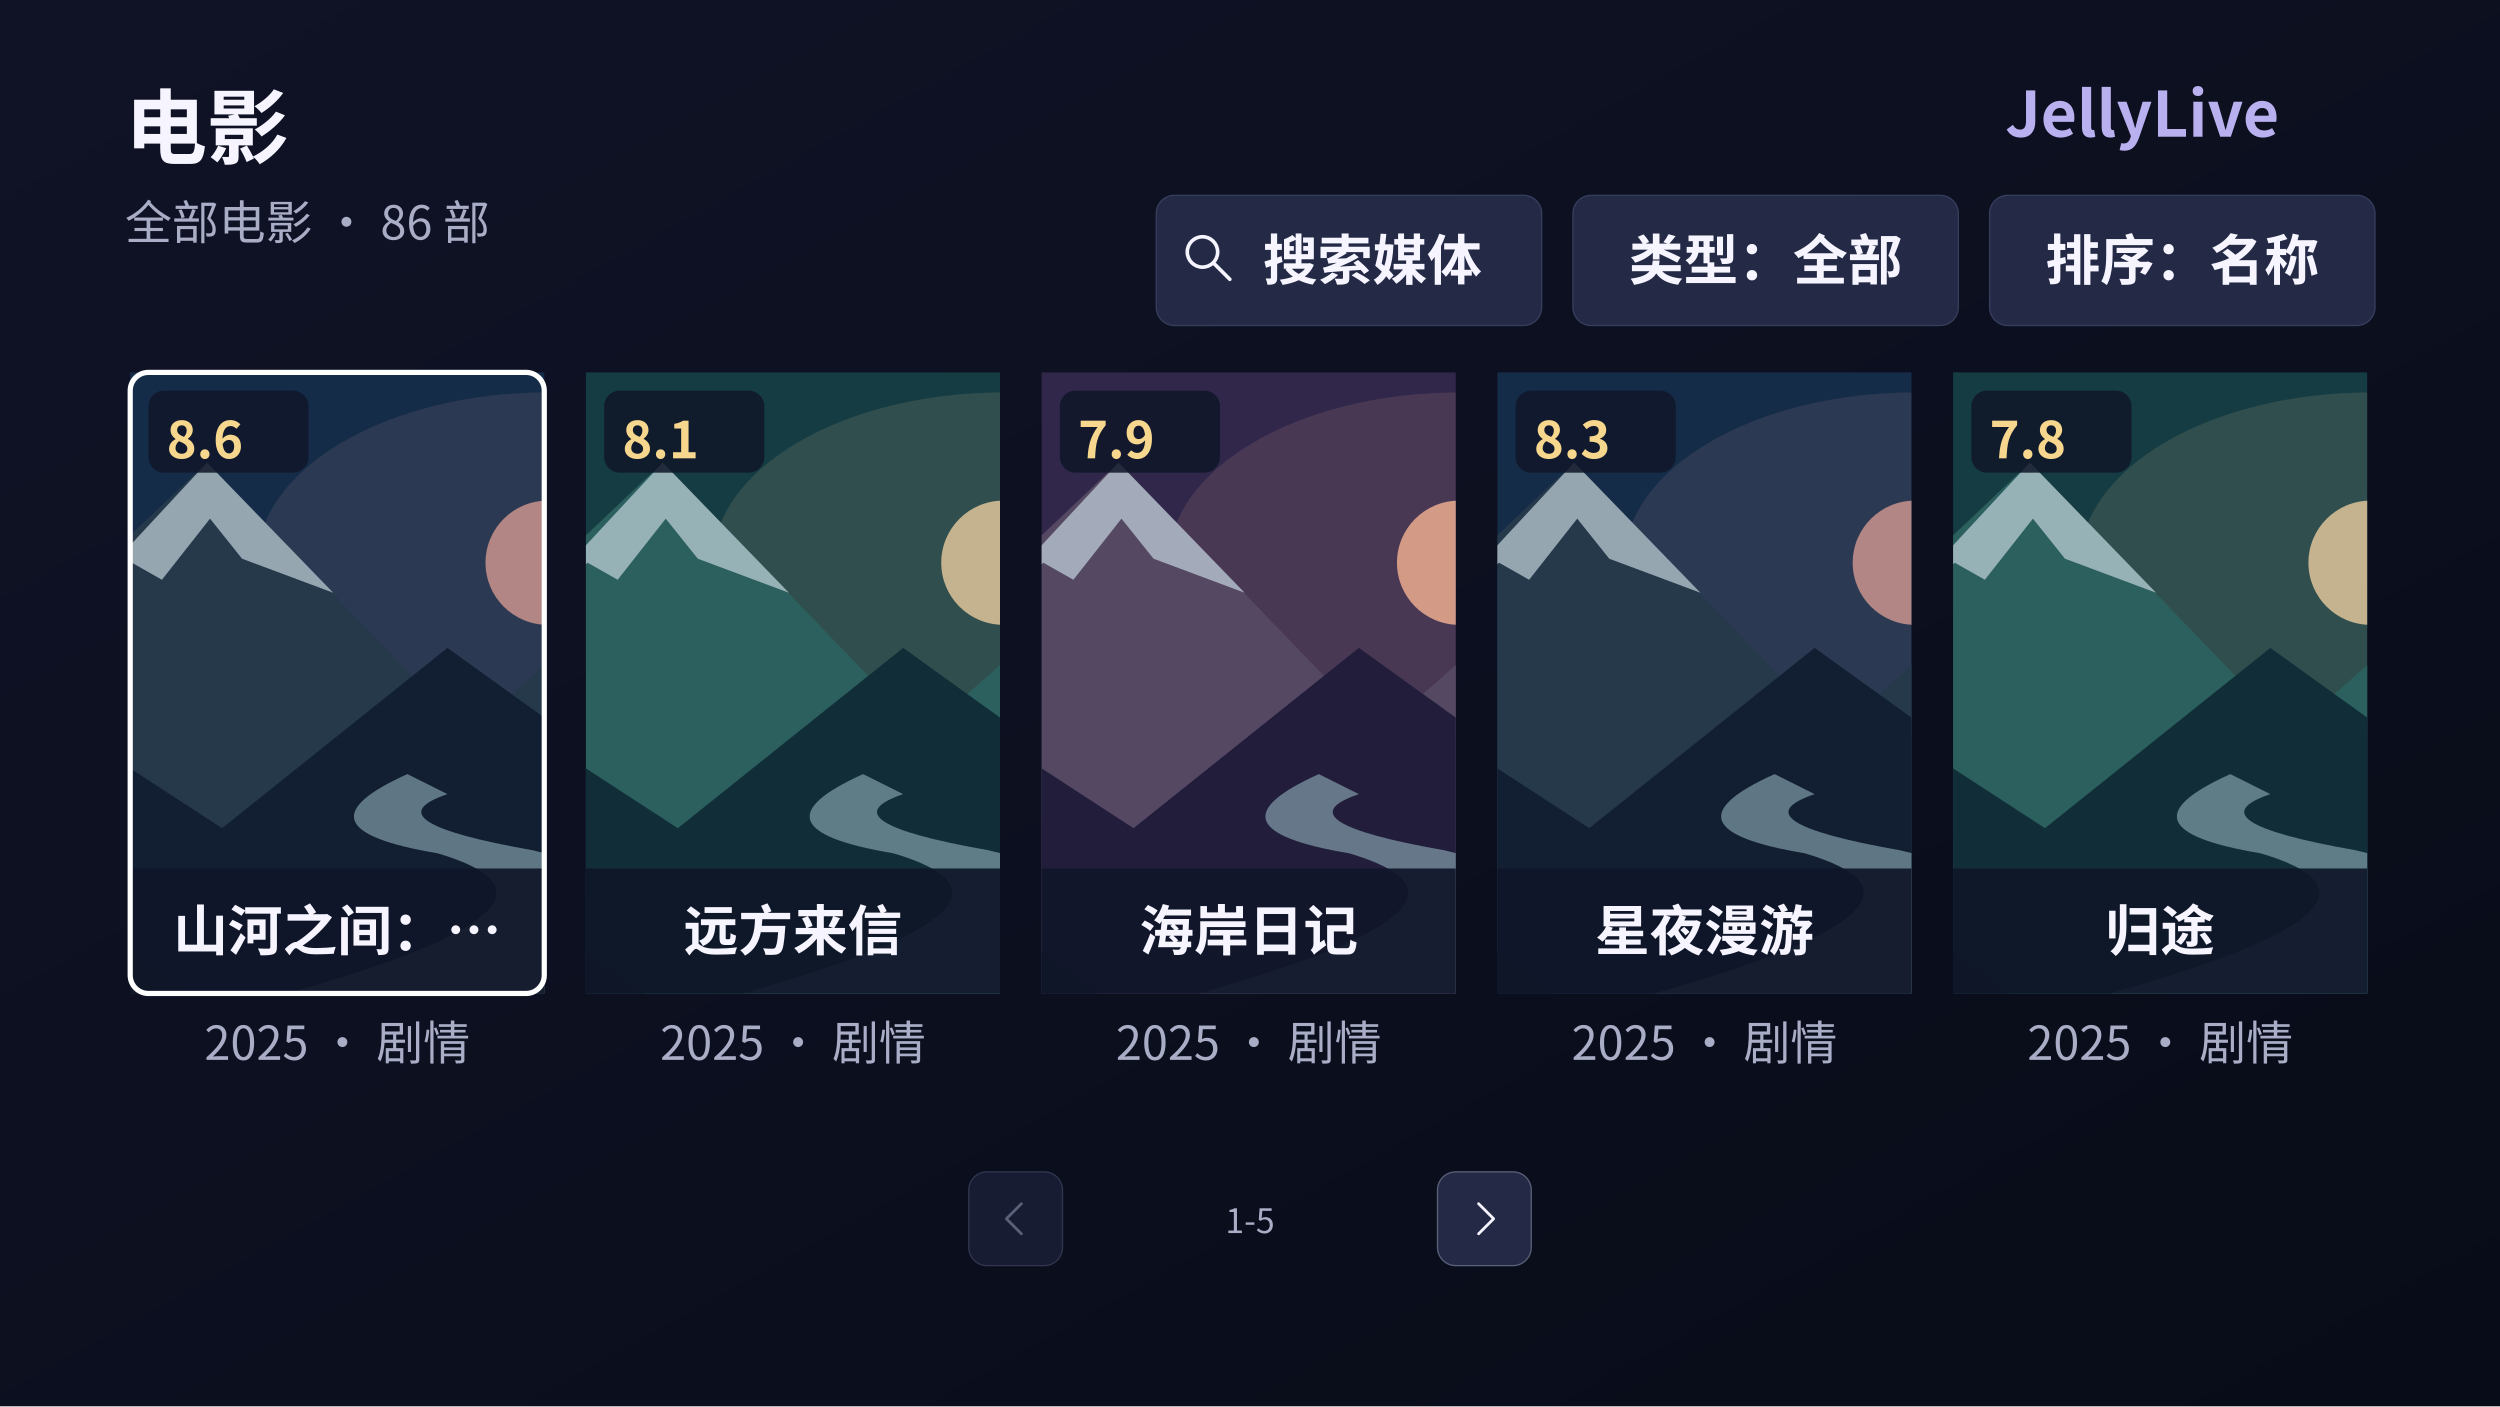
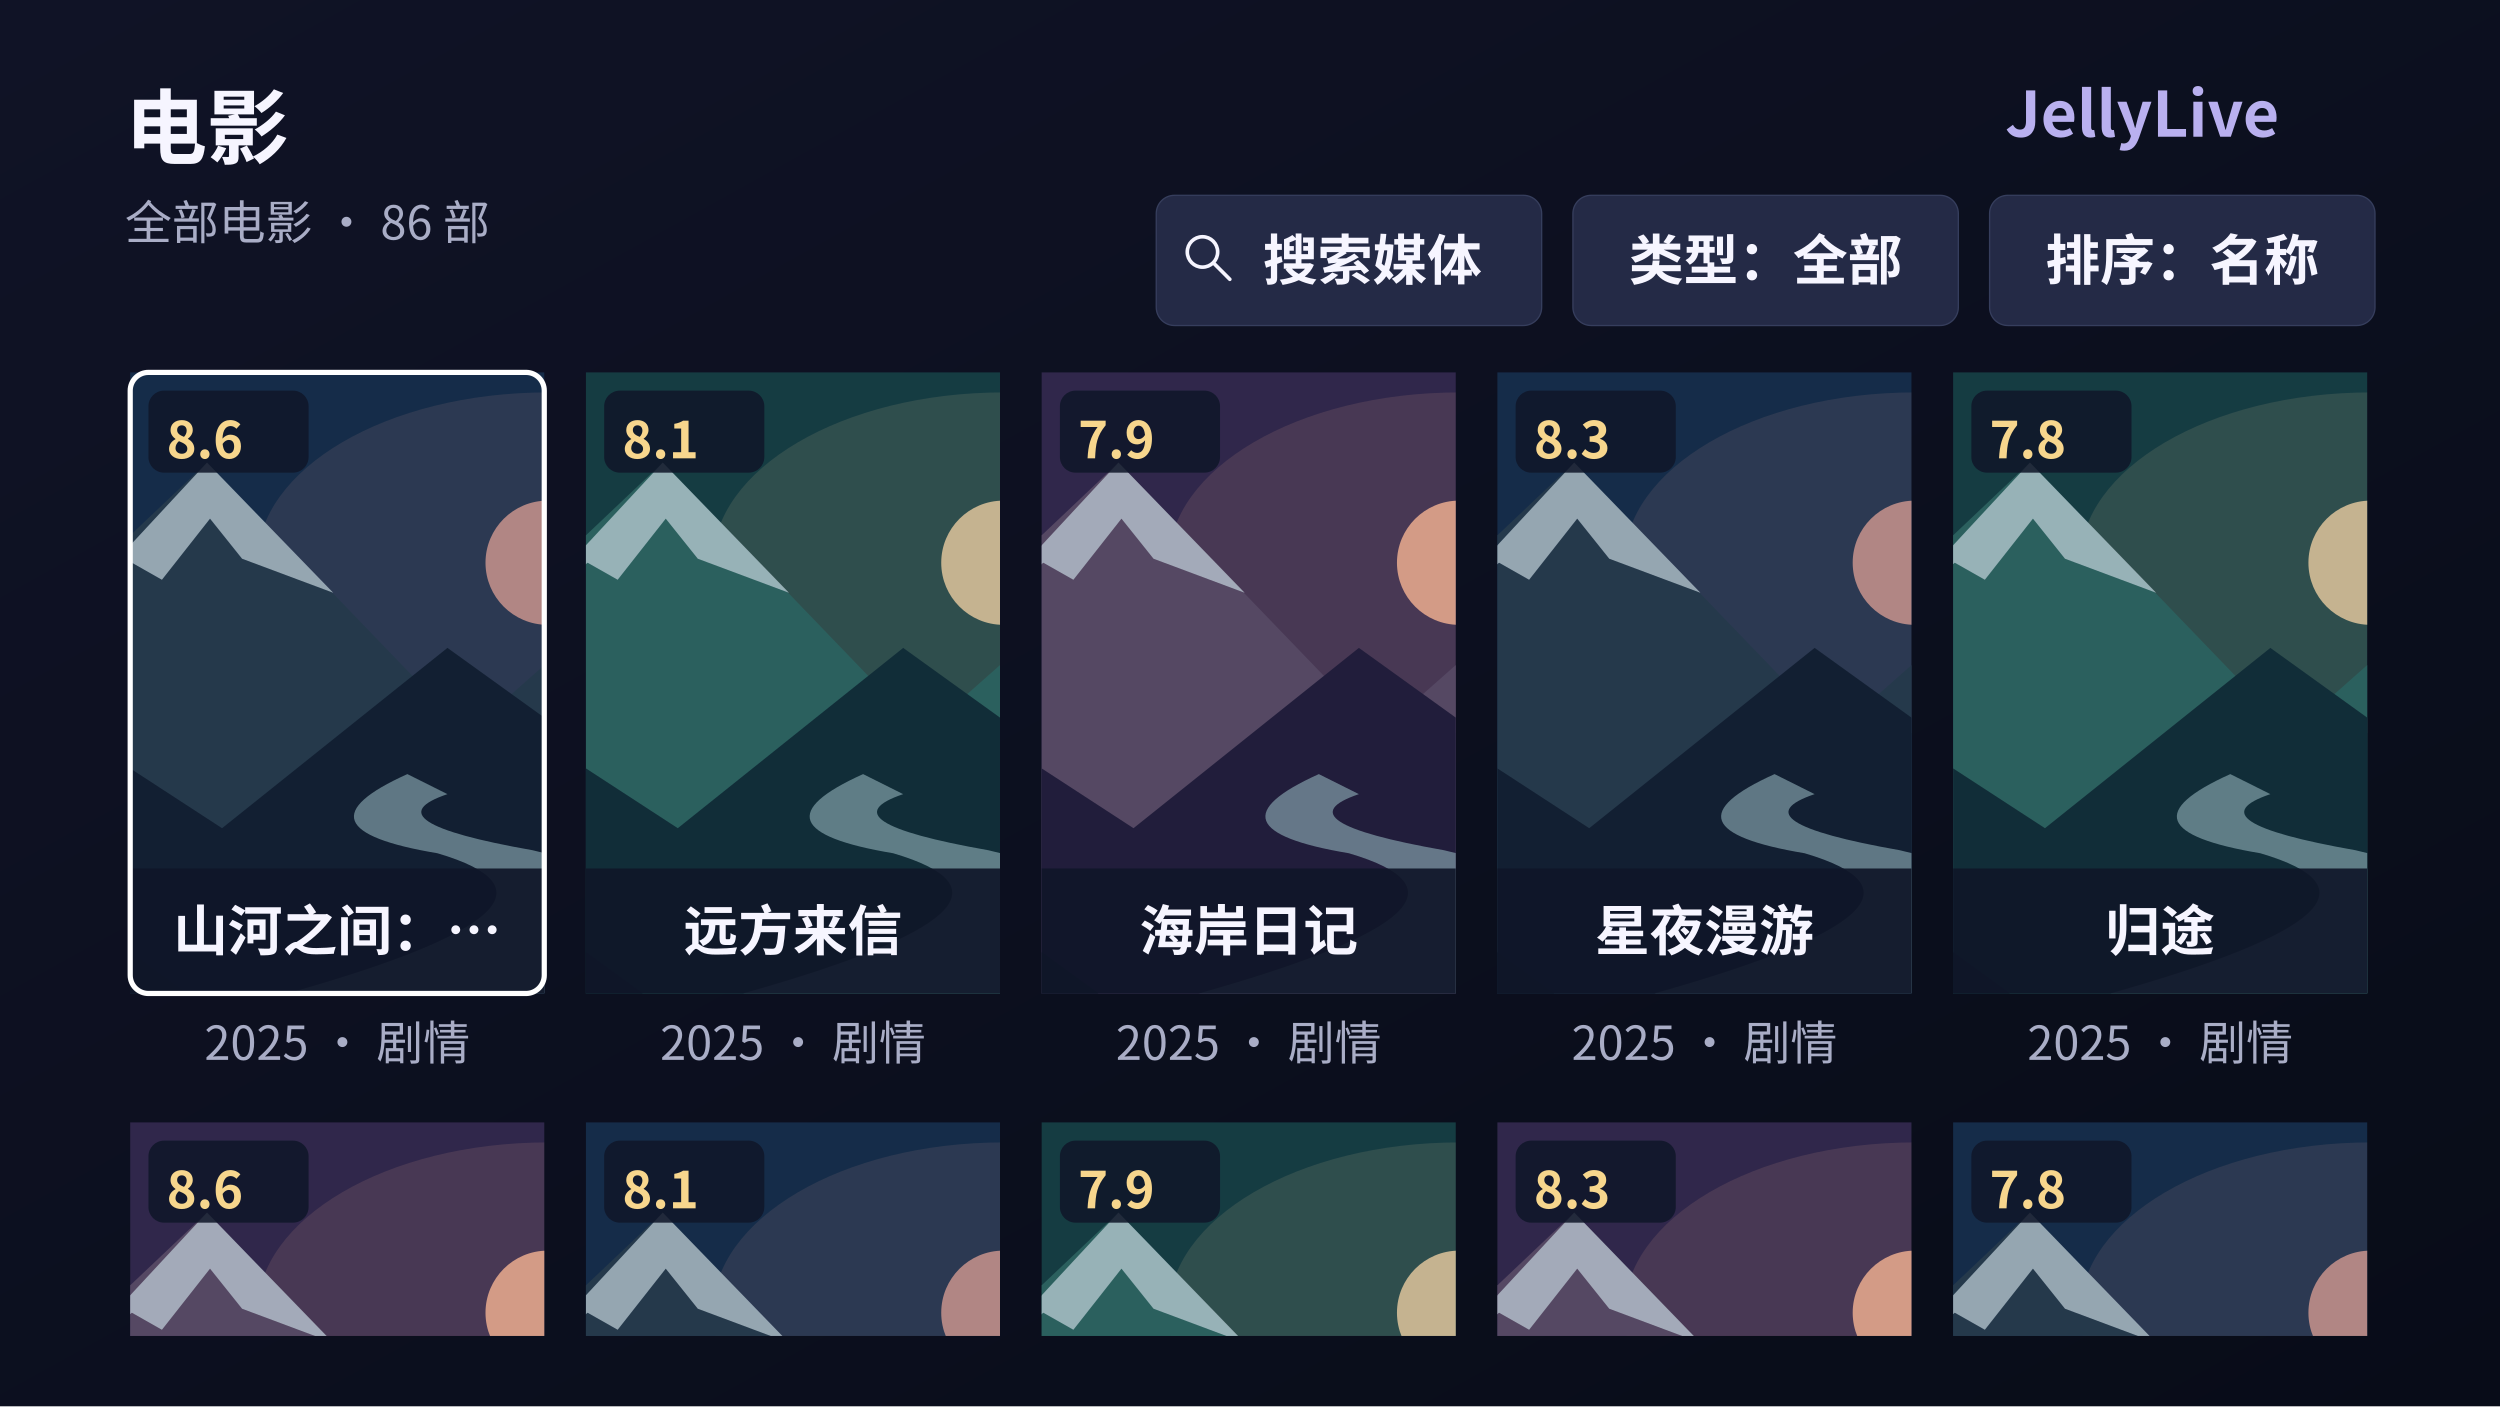
<svg xmlns="http://www.w3.org/2000/svg" width="1920" height="1080" viewBox="0 0 1920 1080" role="img" aria-labelledby="title desc">
  <defs>
    <linearGradient id="bg" x2="1" y2="1">
      <stop stop-color="#101326" />
      <stop offset="1" stop-color="#080c18" />
    </linearGradient>
    <linearGradient id="purple" x2="1" y2="1">
      <stop stop-color="#6652d5" />
      <stop offset="1" stop-color="#3a327d" />
    </linearGradient>
  </defs>
  <g font-family="Noto Sans CJK SC, Microsoft YaHei, sans-serif">
    <rect width="1920" height="1080" fill="url(#bg)" />
    <text x="96" y="121" fill="#f6f5ff" font-size="63.0" font-weight="650">电影</text>
    <text x="1540" y="105" fill="#b9b0ef" font-size="48.0" font-weight="600">JellyLive</text>
    <text x="96" y="184" fill="#a9adc6" font-size="36.0" font-weight="400">全部电影 · 86 部</text>
    <rect x="888" y="150" width="296" height="100" rx="14" fill="#242a46" stroke="#363e5d" stroke-width="1" />
    <g transform="translate(906 176) scale(1.166667)">
      <path d="M25 15 A10 10 0 1 1 5 15 A10 10 0 1 1 25 15 M23 23 L33 33" fill="none" stroke="#f6f5ff" stroke-width="2.4" stroke-linecap="round" stroke-linejoin="round" />
    </g>
    <text x="1054" y="215" text-anchor="middle" fill="#f6f5ff" font-size="42" font-weight="600">搜索媒体</text>
    <rect x="1208" y="150" width="296" height="100" rx="14" fill="#242a46" stroke="#363e5d" stroke-width="1" />
    <text x="1356" y="215" text-anchor="middle" fill="#f6f5ff" font-size="42" font-weight="600">类型：全部</text>
    <rect x="1528" y="150" width="296" height="100" rx="14" fill="#242a46" stroke="#363e5d" stroke-width="1" />
    <text x="1676" y="215" text-anchor="middle" fill="#f6f5ff" font-size="42" font-weight="600">排序：名称</text>
-     <svg x="100" y="286" width="318" height="477.0" viewBox="0 0 1100 620" preserveAspectRatio="xMidYMid slice">
-       <rect width="1100" height="620" fill="#152c49" />
-       <ellipse cx="760" cy="190" rx="290" ry="170" fill="#b18684" opacity=".15" />
-       <circle cx="760" cy="190" r="62" fill="#b18684" />
-       <path d="M0 365 L160 205 L230 270 L420 90 L680 360 L810 245 L1100 350 V620 H0Z" fill="#25394b" />
-       <path d="M277 244 L420 90 L546 220 L455 186 L423 146 L375 207 L345 190Z" fill="#c4d4dd" opacity=".7" />
-       <path d="M0 450 L220 315 L435 455 L660 275 L885 437 L1100 330 V620 H0Z" fill="#121f32" />
-       <path d="M620 401 Q500 455 650 480 Q820 530 500 620 H850 Q970 530 745 477 Q580 448 660 421Z" fill="#93b3bb" opacity=".6" />
-       <path d="M0 570 L180 460 L400 620 H0Z M850 620 L1000 470 L1100 520 V620Z" fill="#091624" />
-       <path d="M125 142 l12 -5 l11 5 M160 125 l9 -4 l9 4" fill="none" stroke="#dae1e7" stroke-width="2" opacity=".6" />
-     </svg>
-     <rect x="114" y="300" width="123.0" height="63.0" rx="12" fill="#101629dd" stroke="none" stroke-width="1" />
-     <text x="128" y="352.0" fill="#f7d68d" font-size="39.0" font-weight="600">8.6</text>
-     <rect x="100" y="667.0" width="318" height="96.0" rx="0" fill="#101629eb" stroke="none" stroke-width="1" />
-     <g data-role="poster-title" data-full-text="山河之间：归途与远方">
-       <defs>
-         <clipPath id="poster-name-0-15">
-           <rect x="118" y="667.0" width="282" height="96.0" />
-         </clipPath>
-       </defs>
-       <g clip-path="url(#poster-name-0-15)">
-         <g class="static-label">
-           <text x="259.0" y="730.0" text-anchor="middle" fill="#f6f5ff" font-size="42.0" font-weight="600">山河之间：…</text>
-           <set attributeName="visibility" to="hidden" begin="1.2s" />
+     <defs>
+       <clipPath id="library-scroll-viewport">
+         <rect x="96" y="278" width="1728" height="748" />
+       </clipPath>
+     </defs>
+     <g data-role="focus-following-grid" clip-path="url(#library-scroll-viewport)">
+       <svg x="100" y="286" width="318" height="477.0" viewBox="0 0 1100 620" preserveAspectRatio="xMidYMid slice">
+         <rect width="1100" height="620" fill="#152c49" />
+         <ellipse cx="760" cy="190" rx="290" ry="170" fill="#b18684" opacity=".15" />
+         <circle cx="760" cy="190" r="62" fill="#b18684" />
+         <path d="M0 365 L160 205 L230 270 L420 90 L680 360 L810 245 L1100 350 V620 H0Z" fill="#25394b" />
+         <path d="M277 244 L420 90 L546 220 L455 186 L423 146 L375 207 L345 190Z" fill="#c4d4dd" opacity=".7" />
+         <path d="M0 450 L220 315 L435 455 L660 275 L885 437 L1100 330 V620 H0Z" fill="#121f32" />
+         <path d="M620 401 Q500 455 650 480 Q820 530 500 620 H850 Q970 530 745 477 Q580 448 660 421Z" fill="#93b3bb" opacity=".6" />
+         <path d="M0 570 L180 460 L400 620 H0Z M850 620 L1000 470 L1100 520 V620Z" fill="#091624" />
+         <path d="M125 142 l12 -5 l11 5 M160 125 l9 -4 l9 4" fill="none" stroke="#dae1e7" stroke-width="2" opacity=".6" />
+       </svg>
+       <rect x="114" y="300" width="123.0" height="63.0" rx="12" fill="#101629dd" stroke="none" stroke-width="1" />
+       <text x="128" y="352.0" fill="#f7d68d" font-size="39.0" font-weight="600">8.6</text>
+       <rect x="100" y="667.0" width="318" height="96.0" rx="0" fill="#101629eb" stroke="none" stroke-width="1" />
+       <g data-role="poster-title" data-full-text="山河之间：归途与远方">
+         <defs>
+           <clipPath id="poster-name-0-15">
+             <rect x="118" y="667.0" width="282" height="96.0" />
+           </clipPath>
+         </defs>
+         <g clip-path="url(#poster-name-0-15)">
+           <g class="static-label">
+             <text x="259.0" y="730.0" text-anchor="middle" fill="#f6f5ff" font-size="42.0" font-weight="600">山河之间：…</text>
+             <set attributeName="visibility" to="hidden" begin="1.2s" />
+           </g>
+           <g class="motion-label" visibility="hidden">
+             <set attributeName="visibility" to="visible" begin="1.2s" />
+             <animateTransform attributeName="transform" type="translate" values="0 0;0 0;-138 0;-138 0;0 0" keyTimes="0;.16;.65;.8;1" begin="1.2s" dur="12s" repeatCount="indefinite" />
+             <text x="118" y="730.0" fill="#f6f5ff" font-size="42.0" font-weight="600">山河之间：归途与远方</text>
+           </g>
        </g>
-         <g class="motion-label" visibility="hidden">
-           <set attributeName="visibility" to="visible" begin="1.2s" />
-           <animateTransform attributeName="transform" type="translate" values="0 0;0 0;-138 0;-138 0;0 0" keyTimes="0;.16;.65;.8;1" begin="1.2s" dur="12s" repeatCount="indefinite" />
-           <text x="118" y="730.0" fill="#f6f5ff" font-size="42.0" font-weight="600">山河之间：归途与远方</text>
-         </g>
-       </g>
-       <style>@media(prefers-reduced-motion:reduce){.motion-label{display:none!important}.static-label{visibility:visible!important}}</style>
-     </g>
-     <text x="259.0" y="814.0" text-anchor="middle" fill="#a9adc6" font-size="36.0" font-weight="400">2025 · 剧情</text>
-     <rect x="100" y="286" width="318" height="477.0" rx="14" fill="none" stroke="#fff" stroke-width="4" />
-     <svg x="450" y="286" width="318" height="477.0" viewBox="0 0 1100 620" preserveAspectRatio="xMidYMid slice">
-       <rect width="1100" height="620" fill="#153c42" />
-       <ellipse cx="760" cy="190" rx="290" ry="170" fill="#c5b390" opacity=".15" />
-       <circle cx="760" cy="190" r="62" fill="#c5b390" />
-       <path d="M0 365 L160 205 L230 270 L420 90 L680 360 L810 245 L1100 350 V620 H0Z" fill="#2b605e" />
-       <path d="M277 244 L420 90 L546 220 L455 186 L423 146 L375 207 L345 190Z" fill="#c4d4dd" opacity=".7" />
-       <path d="M0 450 L220 315 L435 455 L660 275 L885 437 L1100 330 V620 H0Z" fill="#112d38" />
-       <path d="M620 401 Q500 455 650 480 Q820 530 500 620 H850 Q970 530 745 477 Q580 448 660 421Z" fill="#93b3bb" opacity=".6" />
-       <path d="M0 570 L180 460 L400 620 H0Z M850 620 L1000 470 L1100 520 V620Z" fill="#091624" />
-       <path d="M125 142 l12 -5 l11 5 M160 125 l9 -4 l9 4" fill="none" stroke="#dae1e7" stroke-width="2" opacity=".6" />
-     </svg>
-     <rect x="464" y="300" width="123.0" height="63.0" rx="12" fill="#101629dd" stroke="none" stroke-width="1" />
-     <text x="478" y="352.0" fill="#f7d68d" font-size="39.0" font-weight="600">8.1</text>
-     <rect x="450" y="667.0" width="318" height="96.0" rx="0" fill="#101629eb" stroke="none" stroke-width="1" />
-     <g data-role="poster-title" data-full-text="远方来信">
-       <text x="609.0" y="730.0" text-anchor="middle" fill="#f6f5ff" font-size="42.0" font-weight="600">远方来信</text>
-     </g>
-     <text x="609.0" y="814.0" text-anchor="middle" fill="#a9adc6" font-size="36.0" font-weight="400">2025 · 剧情</text>
-     <svg x="800" y="286" width="318" height="477.0" viewBox="0 0 1100 620" preserveAspectRatio="xMidYMid slice">
-       <rect width="1100" height="620" fill="#30274b" />
-       <ellipse cx="760" cy="190" rx="290" ry="170" fill="#d39b86" opacity=".15" />
-       <circle cx="760" cy="190" r="62" fill="#d39b86" />
-       <path d="M0 365 L160 205 L230 270 L420 90 L680 360 L810 245 L1100 350 V620 H0Z" fill="#554863" />
-       <path d="M277 244 L420 90 L546 220 L455 186 L423 146 L375 207 L345 190Z" fill="#c4d4dd" opacity=".7" />
-       <path d="M0 450 L220 315 L435 455 L660 275 L885 437 L1100 330 V620 H0Z" fill="#211d3b" />
-       <path d="M620 401 Q500 455 650 480 Q820 530 500 620 H850 Q970 530 745 477 Q580 448 660 421Z" fill="#93b3bb" opacity=".6" />
-       <path d="M0 570 L180 460 L400 620 H0Z M850 620 L1000 470 L1100 520 V620Z" fill="#091624" />
-       <path d="M125 142 l12 -5 l11 5 M160 125 l9 -4 l9 4" fill="none" stroke="#dae1e7" stroke-width="2" opacity=".6" />
-     </svg>
-     <rect x="814" y="300" width="123.0" height="63.0" rx="12" fill="#101629dd" stroke="none" stroke-width="1" />
-     <text x="828" y="352.0" fill="#f7d68d" font-size="39.0" font-weight="600">7.9</text>
-     <rect x="800" y="667.0" width="318" height="96.0" rx="0" fill="#101629eb" stroke="none" stroke-width="1" />
-     <g data-role="poster-title" data-full-text="海岸日记">
-       <text x="959.0" y="730.0" text-anchor="middle" fill="#f6f5ff" font-size="42.0" font-weight="600">海岸日记</text>
-     </g>
-     <text x="959.0" y="814.0" text-anchor="middle" fill="#a9adc6" font-size="36.0" font-weight="400">2025 · 剧情</text>
-     <svg x="1150" y="286" width="318" height="477.0" viewBox="0 0 1100 620" preserveAspectRatio="xMidYMid slice">
-       <rect width="1100" height="620" fill="#152c49" />
-       <ellipse cx="760" cy="190" rx="290" ry="170" fill="#b18684" opacity=".15" />
-       <circle cx="760" cy="190" r="62" fill="#b18684" />
-       <path d="M0 365 L160 205 L230 270 L420 90 L680 360 L810 245 L1100 350 V620 H0Z" fill="#25394b" />
-       <path d="M277 244 L420 90 L546 220 L455 186 L423 146 L375 207 L345 190Z" fill="#c4d4dd" opacity=".7" />
-       <path d="M0 450 L220 315 L435 455 L660 275 L885 437 L1100 330 V620 H0Z" fill="#121f32" />
-       <path d="M620 401 Q500 455 650 480 Q820 530 500 620 H850 Q970 530 745 477 Q580 448 660 421Z" fill="#93b3bb" opacity=".6" />
-       <path d="M0 570 L180 460 L400 620 H0Z M850 620 L1000 470 L1100 520 V620Z" fill="#091624" />
-       <path d="M125 142 l12 -5 l11 5 M160 125 l9 -4 l9 4" fill="none" stroke="#dae1e7" stroke-width="2" opacity=".6" />
-     </svg>
-     <rect x="1164" y="300" width="123.0" height="63.0" rx="12" fill="#101629dd" stroke="none" stroke-width="1" />
-     <text x="1178" y="352.0" fill="#f7d68d" font-size="39.0" font-weight="600">8.3</text>
-     <rect x="1150" y="667.0" width="318" height="96.0" rx="0" fill="#101629eb" stroke="none" stroke-width="1" />
-     <g data-role="poster-title" data-full-text="星夜漫游">
-       <text x="1309.0" y="730.0" text-anchor="middle" fill="#f6f5ff" font-size="42.0" font-weight="600">星夜漫游</text>
-     </g>
-     <text x="1309.0" y="814.0" text-anchor="middle" fill="#a9adc6" font-size="36.0" font-weight="400">2025 · 剧情</text>
-     <svg x="1500" y="286" width="318" height="477.0" viewBox="0 0 1100 620" preserveAspectRatio="xMidYMid slice">
-       <rect width="1100" height="620" fill="#153c42" />
-       <ellipse cx="760" cy="190" rx="290" ry="170" fill="#c5b390" opacity=".15" />
-       <circle cx="760" cy="190" r="62" fill="#c5b390" />
-       <path d="M0 365 L160 205 L230 270 L420 90 L680 360 L810 245 L1100 350 V620 H0Z" fill="#2b605e" />
-       <path d="M277 244 L420 90 L546 220 L455 186 L423 146 L375 207 L345 190Z" fill="#c4d4dd" opacity=".7" />
-       <path d="M0 450 L220 315 L435 455 L660 275 L885 437 L1100 330 V620 H0Z" fill="#112d38" />
-       <path d="M620 401 Q500 455 650 480 Q820 530 500 620 H850 Q970 530 745 477 Q580 448 660 421Z" fill="#93b3bb" opacity=".6" />
-       <path d="M0 570 L180 460 L400 620 H0Z M850 620 L1000 470 L1100 520 V620Z" fill="#091624" />
-       <path d="M125 142 l12 -5 l11 5 M160 125 l9 -4 l9 4" fill="none" stroke="#dae1e7" stroke-width="2" opacity=".6" />
-     </svg>
-     <rect x="1514" y="300" width="123.0" height="63.0" rx="12" fill="#101629dd" stroke="none" stroke-width="1" />
-     <text x="1528" y="352.0" fill="#f7d68d" font-size="39.0" font-weight="600">7.8</text>
-     <rect x="1500" y="667.0" width="318" height="96.0" rx="0" fill="#101629eb" stroke="none" stroke-width="1" />
-     <g data-role="poster-title" data-full-text="归途">
-       <text x="1659.0" y="730.0" text-anchor="middle" fill="#f6f5ff" font-size="42.0" font-weight="600">归途</text>
-     </g>
-     <text x="1659.0" y="814.0" text-anchor="middle" fill="#a9adc6" font-size="36.0" font-weight="400">2025 · 剧情</text>
-     <rect x="744" y="900" width="72" height="72" rx="14" fill="#171c32" stroke="#30364e" stroke-width="1" />
-     <g transform="translate(764 920) scale(0.8888889)">
-       <path d="M23 5 L10 18 L23 31" fill="none" stroke="#596078" stroke-width="2.4" stroke-linecap="round" stroke-linejoin="round" />
-     </g>
-     <text x="960" y="947" text-anchor="middle" fill="#a9adc6" font-size="26" font-weight="400">1-5</text>
-     <rect x="1104" y="900" width="72" height="72" rx="14" fill="#242a46" stroke="#596078" stroke-width="1" />
-     <g transform="translate(1124 920) scale(0.8888889)">
-       <path d="M13 5 L26 18 L13 31" fill="none" stroke="#f6f5ff" stroke-width="2.4" stroke-linecap="round" stroke-linejoin="round" />
+         <style>@media(prefers-reduced-motion:reduce){.motion-label{display:none!important}.static-label{visibility:visible!important}}</style>
+       </g>
+       <text x="259.0" y="814.0" text-anchor="middle" fill="#a9adc6" font-size="36.0" font-weight="400">2025 · 剧情</text>
+       <rect x="100" y="286" width="318" height="477.0" rx="14" fill="none" stroke="#fff" stroke-width="4" />
+       <svg x="450" y="286" width="318" height="477.0" viewBox="0 0 1100 620" preserveAspectRatio="xMidYMid slice">
+         <rect width="1100" height="620" fill="#153c42" />
+         <ellipse cx="760" cy="190" rx="290" ry="170" fill="#c5b390" opacity=".15" />
+         <circle cx="760" cy="190" r="62" fill="#c5b390" />
+         <path d="M0 365 L160 205 L230 270 L420 90 L680 360 L810 245 L1100 350 V620 H0Z" fill="#2b605e" />
+         <path d="M277 244 L420 90 L546 220 L455 186 L423 146 L375 207 L345 190Z" fill="#c4d4dd" opacity=".7" />
+         <path d="M0 450 L220 315 L435 455 L660 275 L885 437 L1100 330 V620 H0Z" fill="#112d38" />
+         <path d="M620 401 Q500 455 650 480 Q820 530 500 620 H850 Q970 530 745 477 Q580 448 660 421Z" fill="#93b3bb" opacity=".6" />
+         <path d="M0 570 L180 460 L400 620 H0Z M850 620 L1000 470 L1100 520 V620Z" fill="#091624" />
+         <path d="M125 142 l12 -5 l11 5 M160 125 l9 -4 l9 4" fill="none" stroke="#dae1e7" stroke-width="2" opacity=".6" />
+       </svg>
+       <rect x="464" y="300" width="123.0" height="63.0" rx="12" fill="#101629dd" stroke="none" stroke-width="1" />
+       <text x="478" y="352.0" fill="#f7d68d" font-size="39.0" font-weight="600">8.1</text>
+       <rect x="450" y="667.0" width="318" height="96.0" rx="0" fill="#101629eb" stroke="none" stroke-width="1" />
+       <g data-role="poster-title" data-full-text="远方来信">
+         <text x="609.0" y="730.0" text-anchor="middle" fill="#f6f5ff" font-size="42.0" font-weight="600">远方来信</text>
+       </g>
+       <text x="609.0" y="814.0" text-anchor="middle" fill="#a9adc6" font-size="36.0" font-weight="400">2025 · 剧情</text>
+       <svg x="800" y="286" width="318" height="477.0" viewBox="0 0 1100 620" preserveAspectRatio="xMidYMid slice">
+         <rect width="1100" height="620" fill="#30274b" />
+         <ellipse cx="760" cy="190" rx="290" ry="170" fill="#d39b86" opacity=".15" />
+         <circle cx="760" cy="190" r="62" fill="#d39b86" />
+         <path d="M0 365 L160 205 L230 270 L420 90 L680 360 L810 245 L1100 350 V620 H0Z" fill="#554863" />
+         <path d="M277 244 L420 90 L546 220 L455 186 L423 146 L375 207 L345 190Z" fill="#c4d4dd" opacity=".7" />
+         <path d="M0 450 L220 315 L435 455 L660 275 L885 437 L1100 330 V620 H0Z" fill="#211d3b" />
+         <path d="M620 401 Q500 455 650 480 Q820 530 500 620 H850 Q970 530 745 477 Q580 448 660 421Z" fill="#93b3bb" opacity=".6" />
+         <path d="M0 570 L180 460 L400 620 H0Z M850 620 L1000 470 L1100 520 V620Z" fill="#091624" />
+         <path d="M125 142 l12 -5 l11 5 M160 125 l9 -4 l9 4" fill="none" stroke="#dae1e7" stroke-width="2" opacity=".6" />
+       </svg>
+       <rect x="814" y="300" width="123.0" height="63.0" rx="12" fill="#101629dd" stroke="none" stroke-width="1" />
+       <text x="828" y="352.0" fill="#f7d68d" font-size="39.0" font-weight="600">7.9</text>
+       <rect x="800" y="667.0" width="318" height="96.0" rx="0" fill="#101629eb" stroke="none" stroke-width="1" />
+       <g data-role="poster-title" data-full-text="海岸日记">
+         <text x="959.0" y="730.0" text-anchor="middle" fill="#f6f5ff" font-size="42.0" font-weight="600">海岸日记</text>
+       </g>
+       <text x="959.0" y="814.0" text-anchor="middle" fill="#a9adc6" font-size="36.0" font-weight="400">2025 · 剧情</text>
+       <svg x="1150" y="286" width="318" height="477.0" viewBox="0 0 1100 620" preserveAspectRatio="xMidYMid slice">
+         <rect width="1100" height="620" fill="#152c49" />
+         <ellipse cx="760" cy="190" rx="290" ry="170" fill="#b18684" opacity=".15" />
+         <circle cx="760" cy="190" r="62" fill="#b18684" />
+         <path d="M0 365 L160 205 L230 270 L420 90 L680 360 L810 245 L1100 350 V620 H0Z" fill="#25394b" />
+         <path d="M277 244 L420 90 L546 220 L455 186 L423 146 L375 207 L345 190Z" fill="#c4d4dd" opacity=".7" />
+         <path d="M0 450 L220 315 L435 455 L660 275 L885 437 L1100 330 V620 H0Z" fill="#121f32" />
+         <path d="M620 401 Q500 455 650 480 Q820 530 500 620 H850 Q970 530 745 477 Q580 448 660 421Z" fill="#93b3bb" opacity=".6" />
+         <path d="M0 570 L180 460 L400 620 H0Z M850 620 L1000 470 L1100 520 V620Z" fill="#091624" />
+         <path d="M125 142 l12 -5 l11 5 M160 125 l9 -4 l9 4" fill="none" stroke="#dae1e7" stroke-width="2" opacity=".6" />
+       </svg>
+       <rect x="1164" y="300" width="123.0" height="63.0" rx="12" fill="#101629dd" stroke="none" stroke-width="1" />
+       <text x="1178" y="352.0" fill="#f7d68d" font-size="39.0" font-weight="600">8.3</text>
+       <rect x="1150" y="667.0" width="318" height="96.0" rx="0" fill="#101629eb" stroke="none" stroke-width="1" />
+       <g data-role="poster-title" data-full-text="星夜漫游">
+         <text x="1309.0" y="730.0" text-anchor="middle" fill="#f6f5ff" font-size="42.0" font-weight="600">星夜漫游</text>
+       </g>
+       <text x="1309.0" y="814.0" text-anchor="middle" fill="#a9adc6" font-size="36.0" font-weight="400">2025 · 剧情</text>
+       <svg x="1500" y="286" width="318" height="477.0" viewBox="0 0 1100 620" preserveAspectRatio="xMidYMid slice">
+         <rect width="1100" height="620" fill="#153c42" />
+         <ellipse cx="760" cy="190" rx="290" ry="170" fill="#c5b390" opacity=".15" />
+         <circle cx="760" cy="190" r="62" fill="#c5b390" />
+         <path d="M0 365 L160 205 L230 270 L420 90 L680 360 L810 245 L1100 350 V620 H0Z" fill="#2b605e" />
+         <path d="M277 244 L420 90 L546 220 L455 186 L423 146 L375 207 L345 190Z" fill="#c4d4dd" opacity=".7" />
+         <path d="M0 450 L220 315 L435 455 L660 275 L885 437 L1100 330 V620 H0Z" fill="#112d38" />
+         <path d="M620 401 Q500 455 650 480 Q820 530 500 620 H850 Q970 530 745 477 Q580 448 660 421Z" fill="#93b3bb" opacity=".6" />
+         <path d="M0 570 L180 460 L400 620 H0Z M850 620 L1000 470 L1100 520 V620Z" fill="#091624" />
+         <path d="M125 142 l12 -5 l11 5 M160 125 l9 -4 l9 4" fill="none" stroke="#dae1e7" stroke-width="2" opacity=".6" />
+       </svg>
+       <rect x="1514" y="300" width="123.0" height="63.0" rx="12" fill="#101629dd" stroke="none" stroke-width="1" />
+       <text x="1528" y="352.0" fill="#f7d68d" font-size="39.0" font-weight="600">7.8</text>
+       <rect x="1500" y="667.0" width="318" height="96.0" rx="0" fill="#101629eb" stroke="none" stroke-width="1" />
+       <g data-role="poster-title" data-full-text="归途">
+         <text x="1659.0" y="730.0" text-anchor="middle" fill="#f6f5ff" font-size="42.0" font-weight="600">归途</text>
+       </g>
+       <text x="1659.0" y="814.0" text-anchor="middle" fill="#a9adc6" font-size="36.0" font-weight="400">2025 · 剧情</text>
+       <svg x="100" y="862" width="318" height="477.0" viewBox="0 0 1100 620" preserveAspectRatio="xMidYMid slice">
+         <rect width="1100" height="620" fill="#30274b" />
+         <ellipse cx="760" cy="190" rx="290" ry="170" fill="#d39b86" opacity=".15" />
+         <circle cx="760" cy="190" r="62" fill="#d39b86" />
+         <path d="M0 365 L160 205 L230 270 L420 90 L680 360 L810 245 L1100 350 V620 H0Z" fill="#554863" />
+         <path d="M277 244 L420 90 L546 220 L455 186 L423 146 L375 207 L345 190Z" fill="#c4d4dd" opacity=".7" />
+         <path d="M0 450 L220 315 L435 455 L660 275 L885 437 L1100 330 V620 H0Z" fill="#211d3b" />
+         <path d="M620 401 Q500 455 650 480 Q820 530 500 620 H850 Q970 530 745 477 Q580 448 660 421Z" fill="#93b3bb" opacity=".6" />
+         <path d="M0 570 L180 460 L400 620 H0Z M850 620 L1000 470 L1100 520 V620Z" fill="#091624" />
+         <path d="M125 142 l12 -5 l11 5 M160 125 l9 -4 l9 4" fill="none" stroke="#dae1e7" stroke-width="2" opacity=".6" />
+       </svg>
+       <rect x="114" y="876" width="123.0" height="63.0" rx="12" fill="#101629dd" stroke="none" stroke-width="1" />
+       <text x="128" y="928.0" fill="#f7d68d" font-size="39.0" font-weight="600">8.6</text>
+       <rect x="100" y="1243.0" width="318" height="96.0" rx="0" fill="#101629eb" stroke="none" stroke-width="1" />
+       <g data-role="poster-title" data-full-text="森林之声">
+         <text x="259.0" y="1306.0" text-anchor="middle" fill="#f6f5ff" font-size="42.0" font-weight="600">森林之声</text>
+       </g>
+       <text x="259.0" y="1390.0" text-anchor="middle" fill="#a9adc6" font-size="36.0" font-weight="400">2025 · 剧情</text>
+       <svg x="450" y="862" width="318" height="477.0" viewBox="0 0 1100 620" preserveAspectRatio="xMidYMid slice">
+         <rect width="1100" height="620" fill="#152c49" />
+         <ellipse cx="760" cy="190" rx="290" ry="170" fill="#b18684" opacity=".15" />
+         <circle cx="760" cy="190" r="62" fill="#b18684" />
+         <path d="M0 365 L160 205 L230 270 L420 90 L680 360 L810 245 L1100 350 V620 H0Z" fill="#25394b" />
+         <path d="M277 244 L420 90 L546 220 L455 186 L423 146 L375 207 L345 190Z" fill="#c4d4dd" opacity=".7" />
+         <path d="M0 450 L220 315 L435 455 L660 275 L885 437 L1100 330 V620 H0Z" fill="#121f32" />
+         <path d="M620 401 Q500 455 650 480 Q820 530 500 620 H850 Q970 530 745 477 Q580 448 660 421Z" fill="#93b3bb" opacity=".6" />
+         <path d="M0 570 L180 460 L400 620 H0Z M850 620 L1000 470 L1100 520 V620Z" fill="#091624" />
+         <path d="M125 142 l12 -5 l11 5 M160 125 l9 -4 l9 4" fill="none" stroke="#dae1e7" stroke-width="2" opacity=".6" />
+       </svg>
+       <rect x="464" y="876" width="123.0" height="63.0" rx="12" fill="#101629dd" stroke="none" stroke-width="1" />
+       <text x="478" y="928.0" fill="#f7d68d" font-size="39.0" font-weight="600">8.1</text>
+       <rect x="450" y="1243.0" width="318" height="96.0" rx="0" fill="#101629eb" stroke="none" stroke-width="1" />
+       <g data-role="poster-title" data-full-text="山河之间">
+         <text x="609.0" y="1306.0" text-anchor="middle" fill="#f6f5ff" font-size="42.0" font-weight="600">山河之间</text>
+       </g>
+       <text x="609.0" y="1390.0" text-anchor="middle" fill="#a9adc6" font-size="36.0" font-weight="400">2025 · 剧情</text>
+       <svg x="800" y="862" width="318" height="477.0" viewBox="0 0 1100 620" preserveAspectRatio="xMidYMid slice">
+         <rect width="1100" height="620" fill="#153c42" />
+         <ellipse cx="760" cy="190" rx="290" ry="170" fill="#c5b390" opacity=".15" />
+         <circle cx="760" cy="190" r="62" fill="#c5b390" />
+         <path d="M0 365 L160 205 L230 270 L420 90 L680 360 L810 245 L1100 350 V620 H0Z" fill="#2b605e" />
+         <path d="M277 244 L420 90 L546 220 L455 186 L423 146 L375 207 L345 190Z" fill="#c4d4dd" opacity=".7" />
+         <path d="M0 450 L220 315 L435 455 L660 275 L885 437 L1100 330 V620 H0Z" fill="#112d38" />
+         <path d="M620 401 Q500 455 650 480 Q820 530 500 620 H850 Q970 530 745 477 Q580 448 660 421Z" fill="#93b3bb" opacity=".6" />
+         <path d="M0 570 L180 460 L400 620 H0Z M850 620 L1000 470 L1100 520 V620Z" fill="#091624" />
+         <path d="M125 142 l12 -5 l11 5 M160 125 l9 -4 l9 4" fill="none" stroke="#dae1e7" stroke-width="2" opacity=".6" />
+       </svg>
+       <rect x="814" y="876" width="123.0" height="63.0" rx="12" fill="#101629dd" stroke="none" stroke-width="1" />
+       <text x="828" y="928.0" fill="#f7d68d" font-size="39.0" font-weight="600">7.9</text>
+       <rect x="800" y="1243.0" width="318" height="96.0" rx="0" fill="#101629eb" stroke="none" stroke-width="1" />
+       <g data-role="poster-title" data-full-text="远方来信">
+         <text x="959.0" y="1306.0" text-anchor="middle" fill="#f6f5ff" font-size="42.0" font-weight="600">远方来信</text>
+       </g>
+       <text x="959.0" y="1390.0" text-anchor="middle" fill="#a9adc6" font-size="36.0" font-weight="400">2025 · 剧情</text>
+       <svg x="1150" y="862" width="318" height="477.0" viewBox="0 0 1100 620" preserveAspectRatio="xMidYMid slice">
+         <rect width="1100" height="620" fill="#30274b" />
+         <ellipse cx="760" cy="190" rx="290" ry="170" fill="#d39b86" opacity=".15" />
+         <circle cx="760" cy="190" r="62" fill="#d39b86" />
+         <path d="M0 365 L160 205 L230 270 L420 90 L680 360 L810 245 L1100 350 V620 H0Z" fill="#554863" />
+         <path d="M277 244 L420 90 L546 220 L455 186 L423 146 L375 207 L345 190Z" fill="#c4d4dd" opacity=".7" />
+         <path d="M0 450 L220 315 L435 455 L660 275 L885 437 L1100 330 V620 H0Z" fill="#211d3b" />
+         <path d="M620 401 Q500 455 650 480 Q820 530 500 620 H850 Q970 530 745 477 Q580 448 660 421Z" fill="#93b3bb" opacity=".6" />
+         <path d="M0 570 L180 460 L400 620 H0Z M850 620 L1000 470 L1100 520 V620Z" fill="#091624" />
+         <path d="M125 142 l12 -5 l11 5 M160 125 l9 -4 l9 4" fill="none" stroke="#dae1e7" stroke-width="2" opacity=".6" />
+       </svg>
+       <rect x="1164" y="876" width="123.0" height="63.0" rx="12" fill="#101629dd" stroke="none" stroke-width="1" />
+       <text x="1178" y="928.0" fill="#f7d68d" font-size="39.0" font-weight="600">8.3</text>
+       <rect x="1150" y="1243.0" width="318" height="96.0" rx="0" fill="#101629eb" stroke="none" stroke-width="1" />
+       <g data-role="poster-title" data-full-text="海岸日记">
+         <text x="1309.0" y="1306.0" text-anchor="middle" fill="#f6f5ff" font-size="42.0" font-weight="600">海岸日记</text>
+       </g>
+       <text x="1309.0" y="1390.0" text-anchor="middle" fill="#a9adc6" font-size="36.0" font-weight="400">2025 · 剧情</text>
+       <svg x="1500" y="862" width="318" height="477.0" viewBox="0 0 1100 620" preserveAspectRatio="xMidYMid slice">
+         <rect width="1100" height="620" fill="#152c49" />
+         <ellipse cx="760" cy="190" rx="290" ry="170" fill="#b18684" opacity=".15" />
+         <circle cx="760" cy="190" r="62" fill="#b18684" />
+         <path d="M0 365 L160 205 L230 270 L420 90 L680 360 L810 245 L1100 350 V620 H0Z" fill="#25394b" />
+         <path d="M277 244 L420 90 L546 220 L455 186 L423 146 L375 207 L345 190Z" fill="#c4d4dd" opacity=".7" />
+         <path d="M0 450 L220 315 L435 455 L660 275 L885 437 L1100 330 V620 H0Z" fill="#121f32" />
+         <path d="M620 401 Q500 455 650 480 Q820 530 500 620 H850 Q970 530 745 477 Q580 448 660 421Z" fill="#93b3bb" opacity=".6" />
+         <path d="M0 570 L180 460 L400 620 H0Z M850 620 L1000 470 L1100 520 V620Z" fill="#091624" />
+         <path d="M125 142 l12 -5 l11 5 M160 125 l9 -4 l9 4" fill="none" stroke="#dae1e7" stroke-width="2" opacity=".6" />
+       </svg>
+       <rect x="1514" y="876" width="123.0" height="63.0" rx="12" fill="#101629dd" stroke="none" stroke-width="1" />
+       <text x="1528" y="928.0" fill="#f7d68d" font-size="39.0" font-weight="600">7.8</text>
+       <rect x="1500" y="1243.0" width="318" height="96.0" rx="0" fill="#101629eb" stroke="none" stroke-width="1" />
+       <g data-role="poster-title" data-full-text="星夜漫游">
+         <text x="1659.0" y="1306.0" text-anchor="middle" fill="#f6f5ff" font-size="42.0" font-weight="600">星夜漫游</text>
+       </g>
+       <text x="1659.0" y="1390.0" text-anchor="middle" fill="#a9adc6" font-size="36.0" font-weight="400">2025 · 剧情</text>
    </g>
  </g>
</svg>
